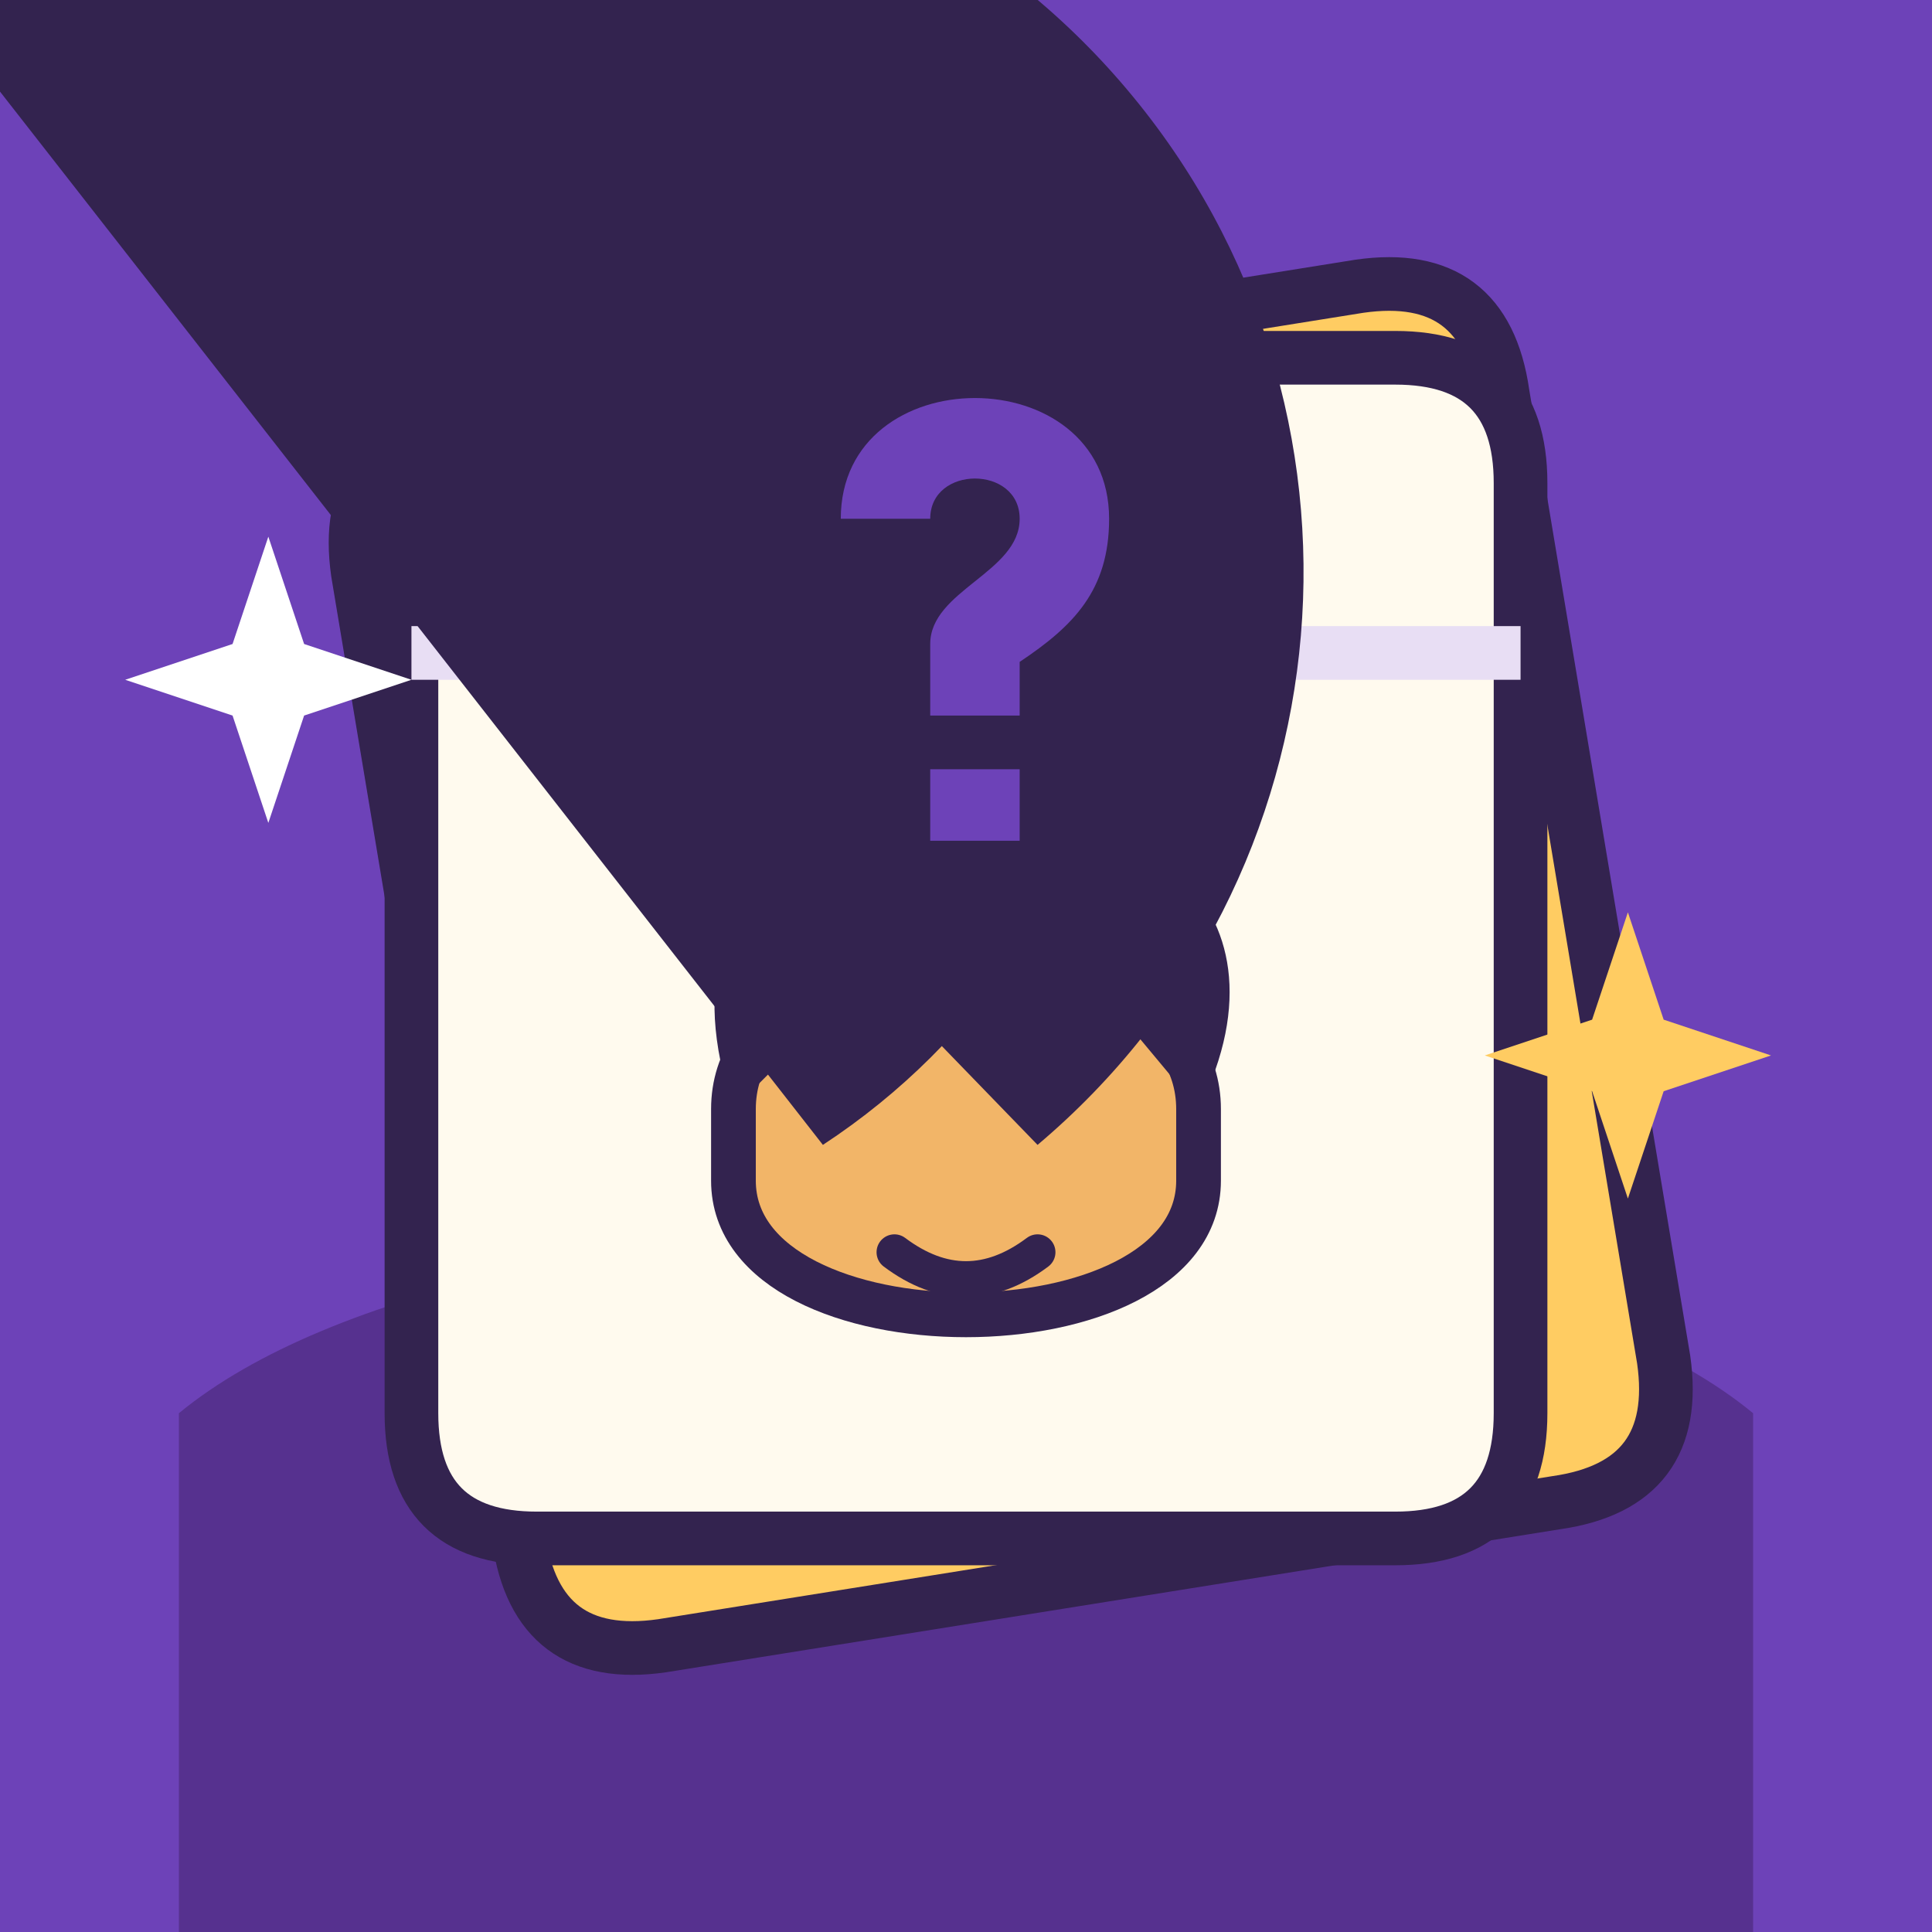
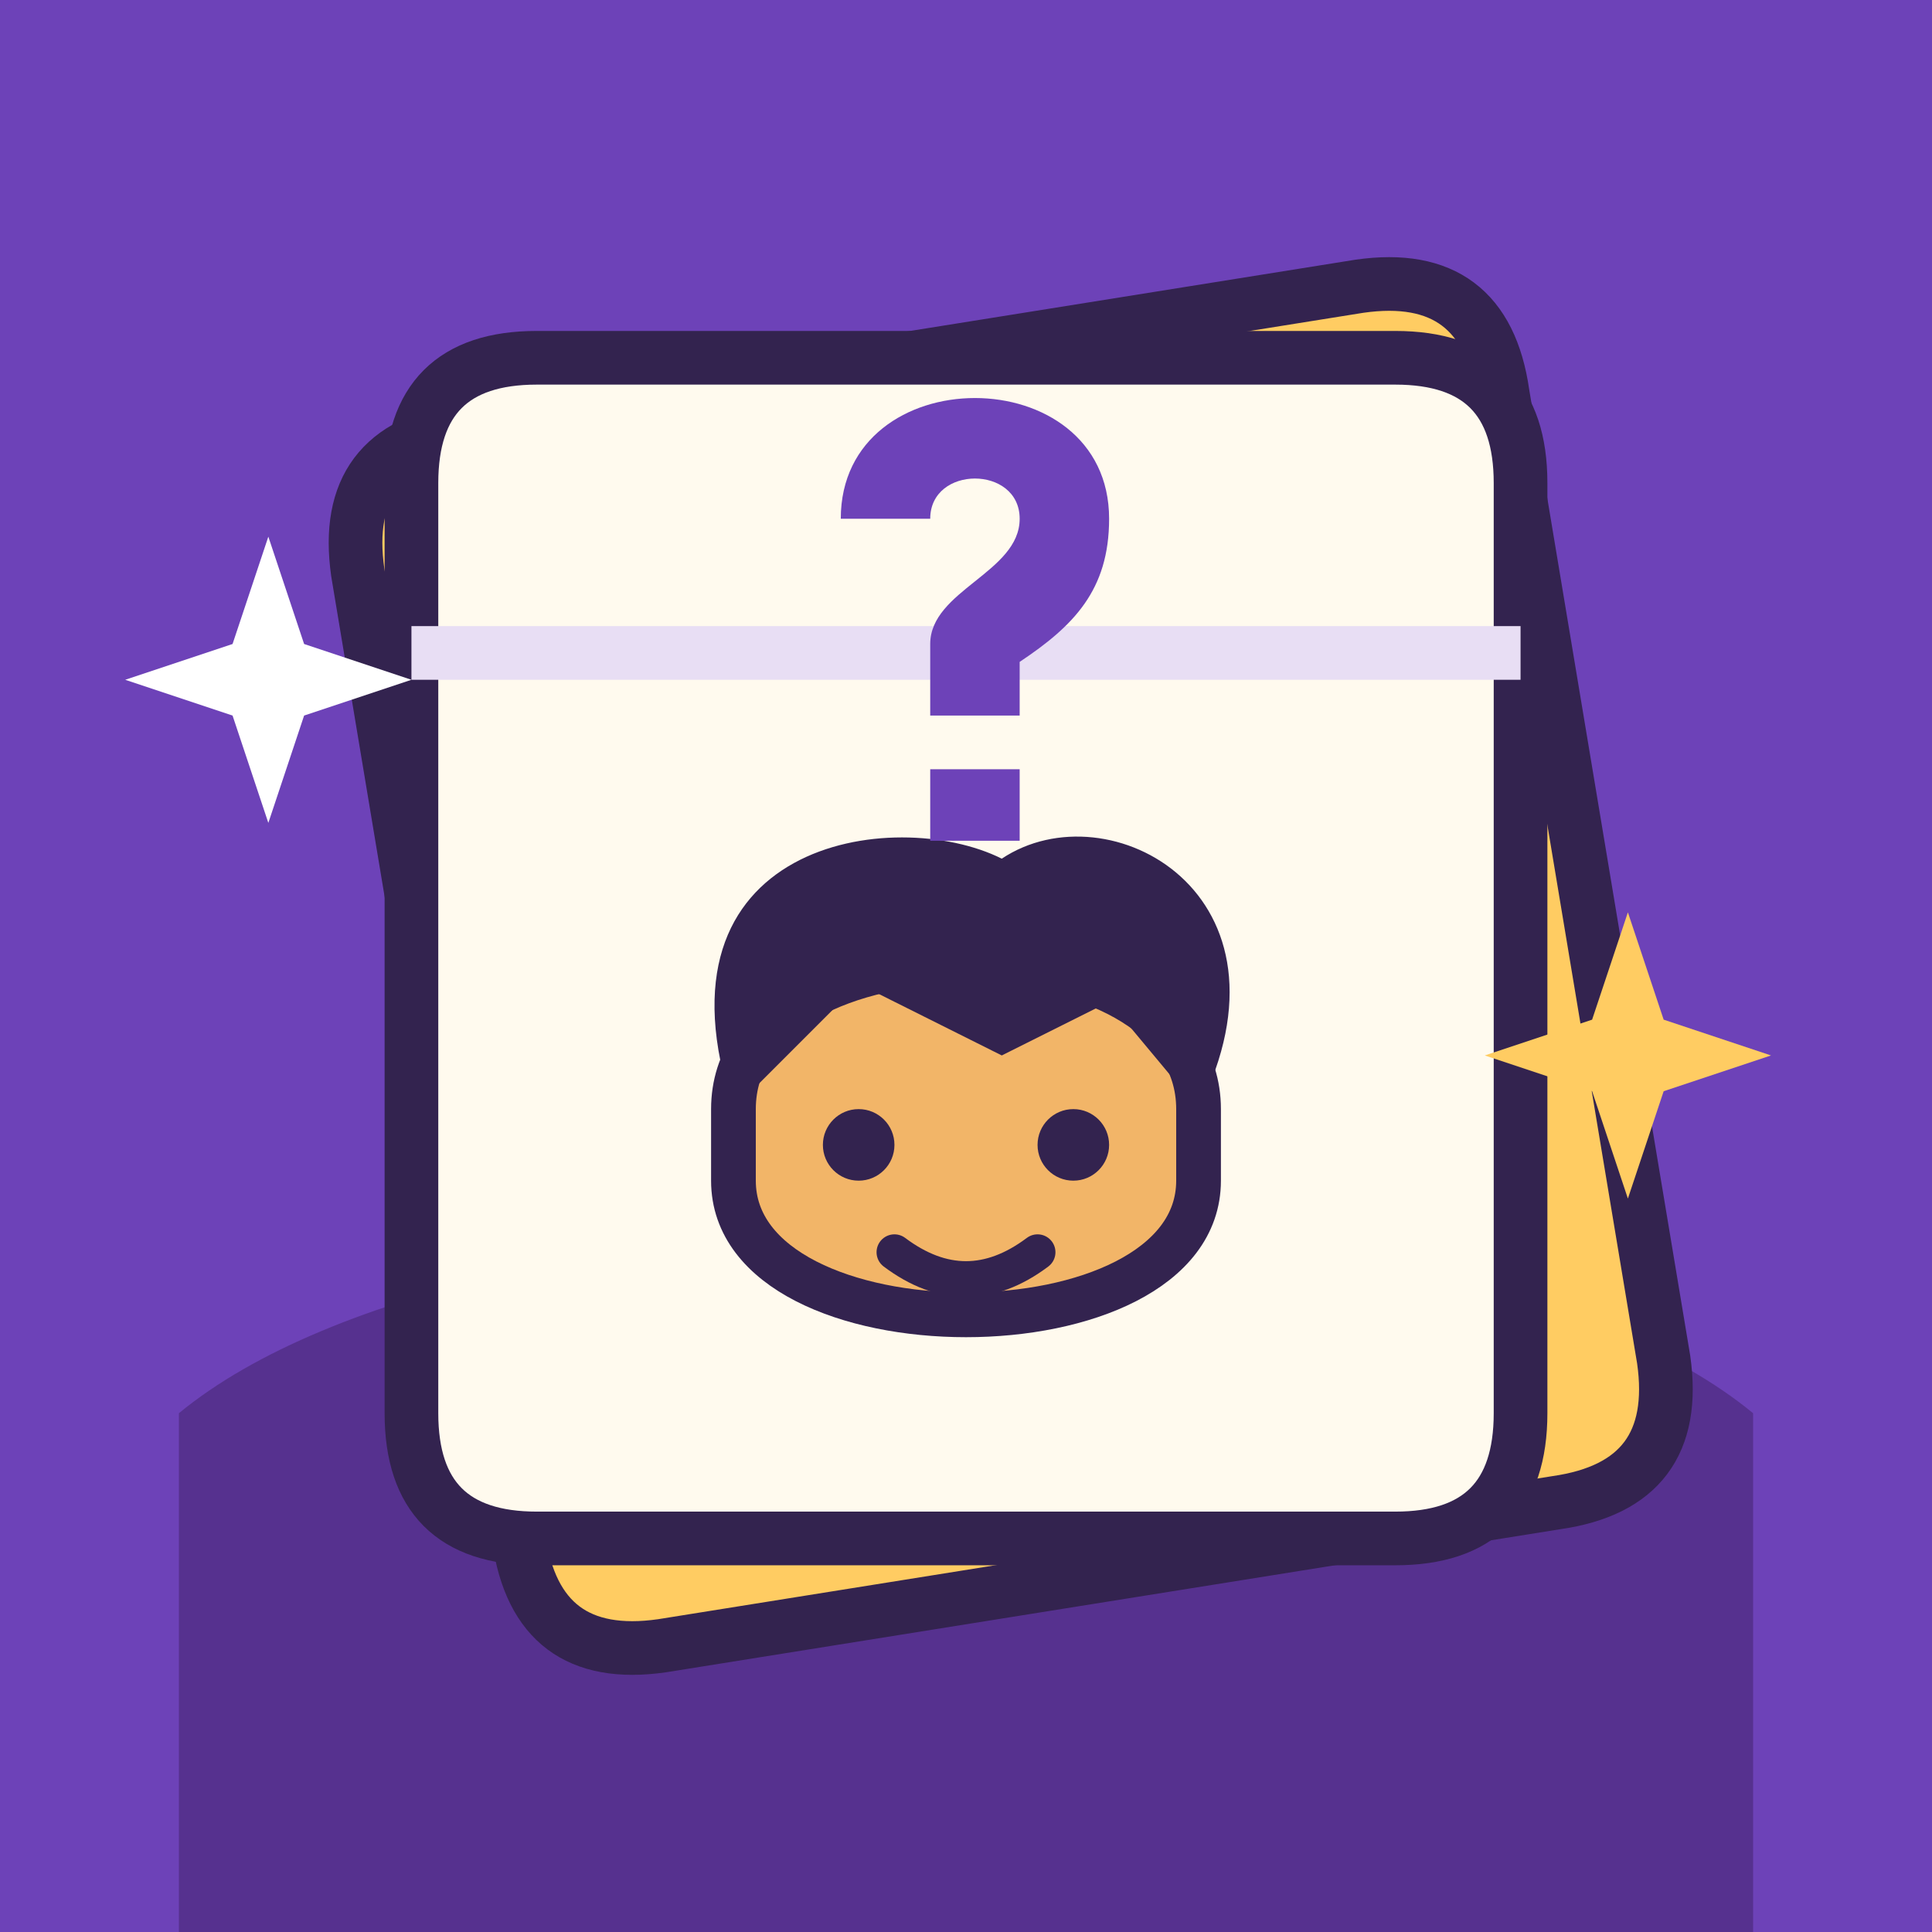
<svg xmlns="http://www.w3.org/2000/svg" width="512" height="512" viewBox="0 0 108 108">
  <path d="M0,0H108V108H0Z" fill="#6D42B8" stroke="none" stroke-width="0" stroke-linecap="round" stroke-linejoin="round" />
  <path d="M10,79C27,65 81,65 98,79V108H10Z" fill="#56318F" stroke="none" stroke-width="0" stroke-linecap="round" stroke-linejoin="round" />
  <path d="M26,24L76,16Q83,15 84,22L93,76Q94,83 87,84L37,92Q30,93 29,86L20,32Q19,25 26,24Z" fill="#FFCC62" stroke="#33234F" stroke-width="3" stroke-linecap="round" stroke-linejoin="round" />
  <path d="M30,20H78Q85,20 85,27V79Q85,86 78,86H30Q23,86 23,79V27Q23,20 30,20Z" fill="#FFFAEE" stroke="#33234F" stroke-width="3" stroke-linecap="round" stroke-linejoin="round" />
  <path d="M23,35H85V38H23Z" fill="#E8DEF4" stroke="none" stroke-width="0" stroke-linecap="round" stroke-linejoin="round" />
  <path d="M41,62C41,51 67,51 67,62V66C67,76 41,76 41,66Z" fill="#F2B568" stroke="#33234F" stroke-width="2.5" stroke-linecap="round" stroke-linejoin="round" />
  <path d="M41,62C36,47 50,45 56,48C62,44 73,50 67,62L62,56L56,59L48,55Z" fill="#33234F" stroke="none" stroke-width="0" stroke-linecap="round" stroke-linejoin="round" />
-   <path d="M46,64A2,2 0,1 0,4 0A2,2 0,1 0,-4 0M58,64A2,2 0,1 0,4 0A2,2 0,1 0,-4 0" fill="#33234F" stroke="none" stroke-width="0" stroke-linecap="round" stroke-linejoin="round" />
+   <path d="M46,64a2,2 0,1 0,4 0a2,2 0,1 0,-4 0M58,64a2,2 0,1 0,4 0a2,2 0,1 0,-4 0" fill="#33234F" stroke="none" stroke-width="0" stroke-linecap="round" stroke-linejoin="round" />
  <path d="M50,70Q54,73 58,70" fill="none" stroke="#33234F" stroke-width="2" stroke-linecap="round" stroke-linejoin="round" />
  <path d="M47,29C47,20 62,20 62,29C62,33 60,35 57,37L57,40H52V36C52,33 57,32 57,29C57,26 52,26 52,29Z M52,43H57V47H52Z" fill="#6D42B8" stroke="none" stroke-width="0" stroke-linecap="round" stroke-linejoin="round" />
  <path d="M13,36L15,30L17,36L23,38L17,40L15,46L13,40L7,38Z" fill="#FFFFFF" stroke="none" stroke-width="0" stroke-linecap="round" stroke-linejoin="round" />
  <path d="M89,57L91,51L93,57L99,59L93,61L91,67L89,61L83,59Z" fill="#FFCC62" stroke="none" stroke-width="0" stroke-linecap="round" stroke-linejoin="round" />
</svg>
